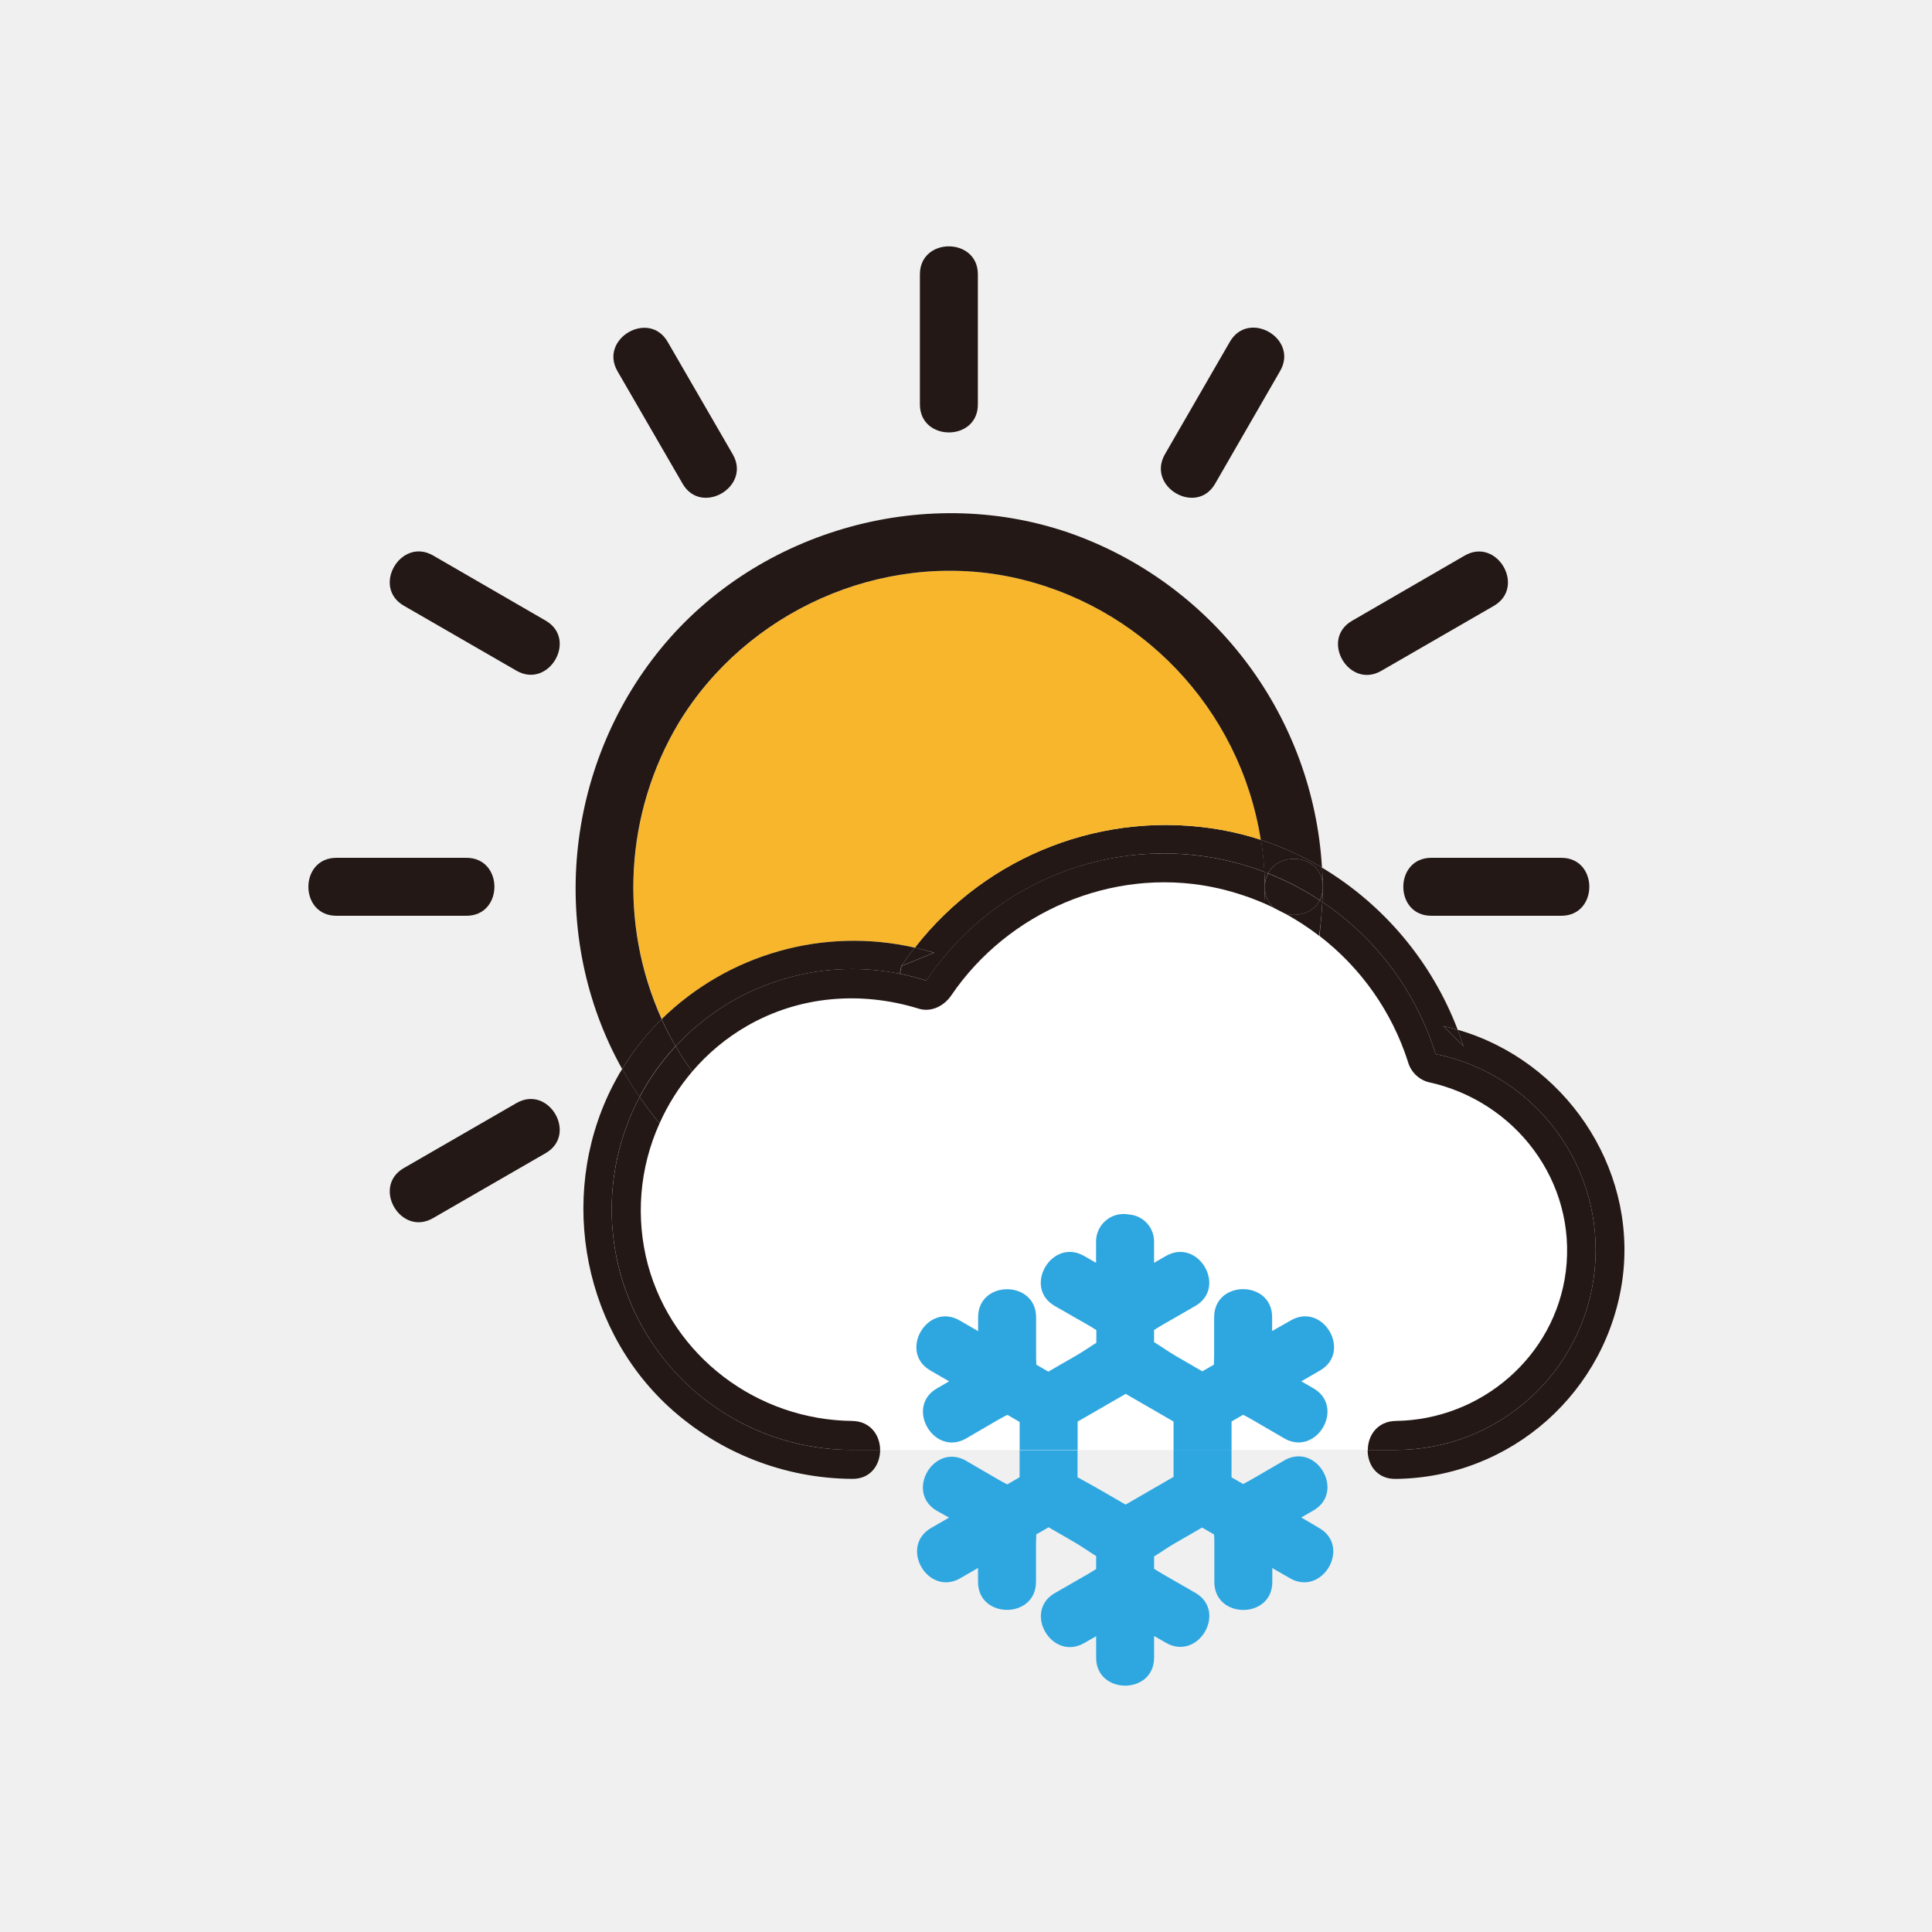
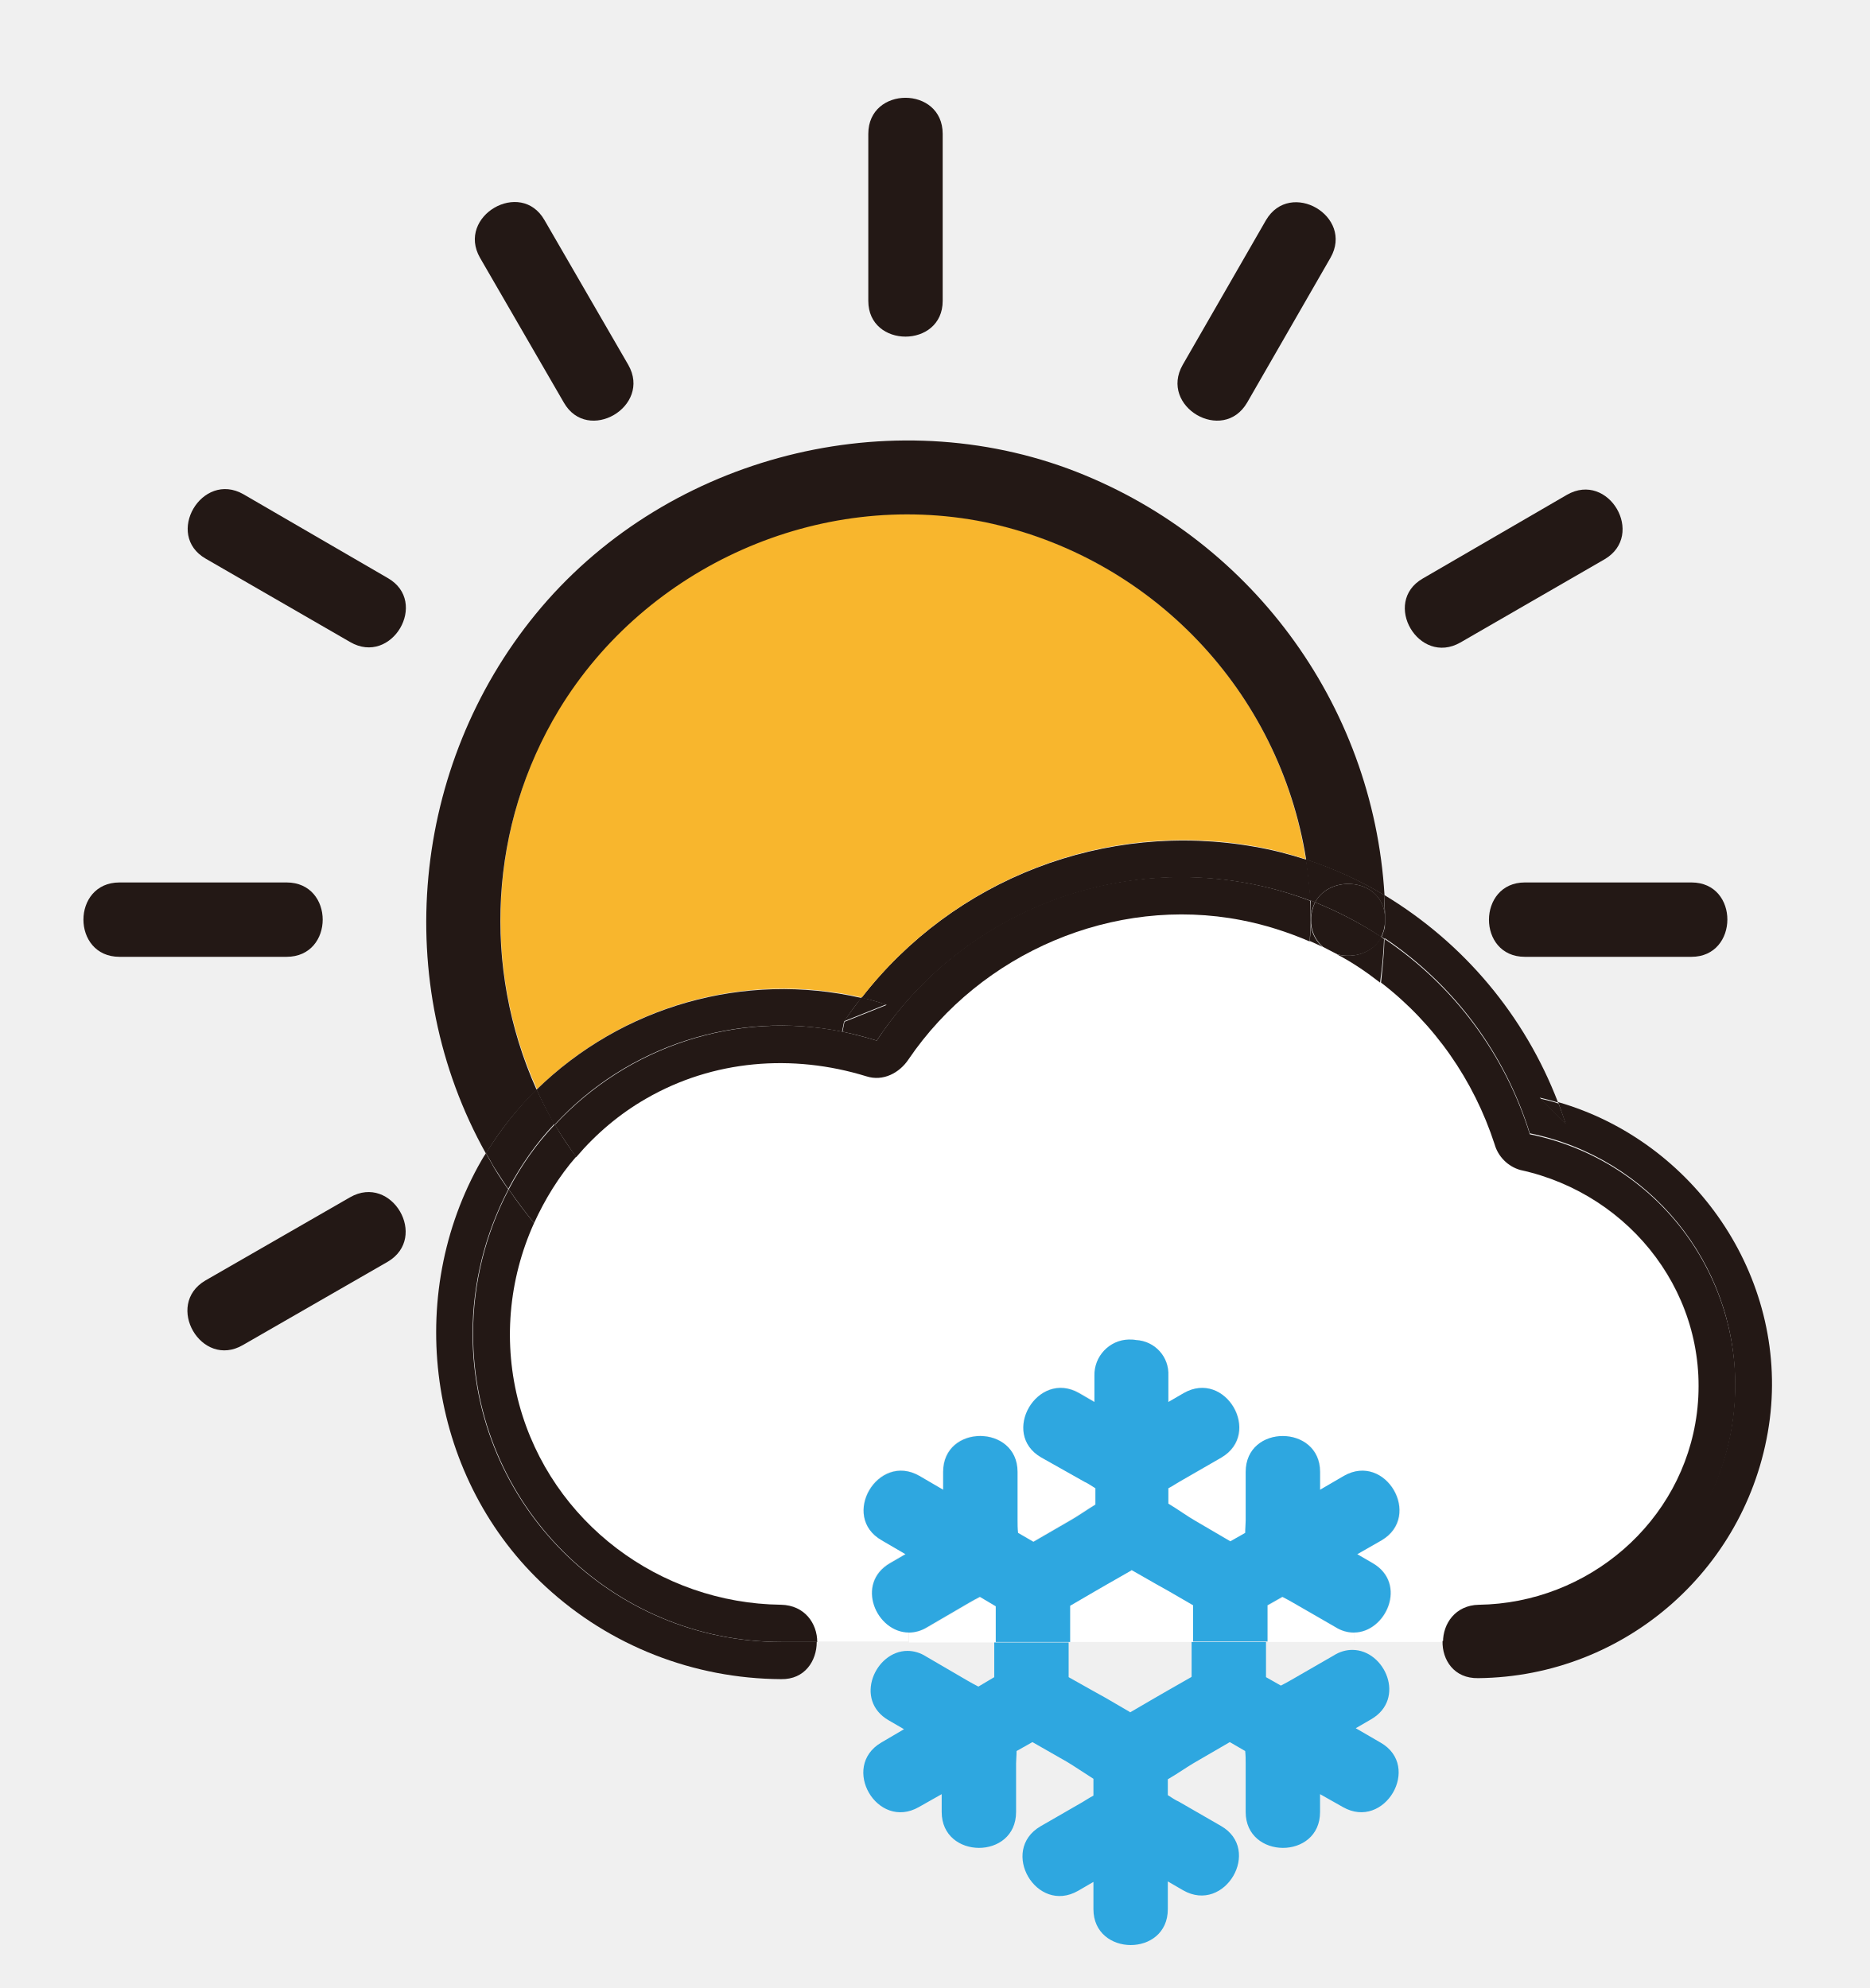
- <svg xmlns="http://www.w3.org/2000/svg" viewBox="0 0 500 500">
-   <defs>
-     <style>.cls-1{fill:#231815;}.cls-2{fill:#fff;}.cls-3{fill:#2ea7e0;}.cls-4{fill:#f8b62d;}</style>
-   </defs>
-   <g data-name="图层 1" id="图层_1">
-     <path class="cls-1" d="M253.07,104.67V71c0-9.65-15-9.67-15,0v33.65C238.07,114.32,253.07,114.34,253.07,104.67ZM245.57,71v0Z" />
-     <path class="cls-1" d="M176.66,125.19c4.83,8.36,17.79.81,13-7.57L172.79,88.47c-4.83-8.36-17.79-.81-13,7.57Zm6.48-3.79L166.31,92.25Z" />
-     <path class="cls-1" d="M87.06,237h33.65c9.65,0,9.67-15,0-15H87.06C77.4,222,77.39,237,87.06,237Zm33.65-7.5h0Z" />
-     <path class="cls-1" d="M314.47,125.19,331.3,96c4.84-8.37-8.12-15.94-13-7.57l-16.83,29.15C296.68,126,309.64,133.55,314.47,125.19Zm10.35-32.93L308,121.4Z" />
-     <path class="cls-2" d="M336.08,375.24H318.72V367.9l3-1.73c.77.4,1.51.79,2.18,1.18l8.45,4.91a7.42,7.42,0,0,0,3.73,1.07Z" />
-     <path class="cls-2" d="M250.05,372.26l8.44-4.91c.66-.38,1.41-.77,2.19-1.18l3.19,1.85v7.22H246.31v-1.91A7.38,7.38,0,0,0,250.05,372.26Z" />
-     <path class="cls-2" d="M303.72,373.7v1.54H278.87V367.9l4.83-2.78,2.58-1.49,4.92-2.84.1-.06,4.92,2.84L298.7,365q2.5,1.45,5,2.9Z" />
-     <path class="cls-2" d="M369.54,280c22.53,4.89,38.5,25.75,35.61,49-2.75,22.09-22,38.41-44,38.7-4.78.07-7.2,3.78-7.24,7.5H336.08v-1.91c6.57,0,10.91-9.92,3.84-14l-3.15-1.82,4.85-2.8c8.35-4.82.81-17.79-7.57-12.95l-4.78,2.75c0-1.19,0-2.39,0-3.59,0-9.65-15-9.67-15,0l0,9.77c0,.76,0,1.62-.07,2.52l-3,1.73-7-4.06c-1.58-.91-3.49-2.28-5.49-3.5v-3.13c.76-.48,1.49-.95,2.18-1.34l8.47-4.87c8.37-4.8.83-17.76-7.57-12.95l-3.08,1.77v-5.32a7,7,0,0,0-6.54-7.19,7.12,7.12,0,0,0-8.46,7.19v5.32l-3.09-1.77c-8.39-4.81-15.95,8.15-7.57,12.95l8.47,4.87c.69.39,1.42.86,2.19,1.34v3.28c-1.78,1.11-3.46,2.29-4.87,3.11L271.27,355l-3.1-1.8c0-.87-.07-1.73-.07-2.51l0-9.77c0-9.65-15-9.67-15,0,0,1.2,0,2.4,0,3.6l-4.77-2.76c-8.38-4.84-15.94,8.12-7.57,12.95l4.84,2.8-3.15,1.82c-7.06,4.11-2.74,14,3.84,14v1.91H227.78c0-3.72-2.44-7.44-7.24-7.5-24.5-.27-46.36-16.59-52.84-40.4a54.63,54.63,0,0,1,3-36.6,55.42,55.42,0,0,1,8.47-13.43,54.08,54.08,0,0,1,14.15-11.78c13.58-7.83,29.54-9.09,44.43-4.5,3.34,1,6.63-.73,8.47-3.44,14.64-21.54,41.42-33.14,67.15-28.1a67.43,67.43,0,0,1,13.82,4.3c.87.38,1.73.78,2.57,1.19s1.94,1,2.89,1.48a67.93,67.93,0,0,1,8.76,5.72,66.91,66.91,0,0,1,22.91,32.59A7.52,7.52,0,0,0,369.54,280Z" />
-     <path class="cls-1" d="M404.07,222c9.67,0,9.65,15,0,15H370.42c-9.67,0-9.65-15,0-15Z" />
-     <path class="cls-1" d="M342.21,233.41a73.85,73.85,0,0,1,29.32,39.37,51.75,51.75,0,0,1-10.34,102.46H354c0-3.72,2.46-7.43,7.24-7.5,22-.29,41.21-16.61,44-38.7,2.89-23.28-13.08-44.14-35.61-49a7.52,7.52,0,0,1-5.24-5.24,66.91,66.91,0,0,0-22.91-32.59C341.8,239.29,342.07,236.36,342.21,233.41Z" />
-     <path class="cls-1" d="M379.05,143.79c8.38-4.84,15.93,8.13,7.57,13l-29.14,16.82c-8.39,4.84-15.93-8.12-7.57-12.95Z" />
-     <path class="cls-1" d="M378.76,270.79l-5.24-5.24c1.27.27,2.5.6,3.73.95C377.79,267.92,378.3,269.34,378.76,270.79Z" />
-     <path class="cls-1" d="M342.32,230.1c0-.19,0-.38,0-.58s0-.34,0-.51c0-1.49-.09-3-.17-4.46a83.66,83.66,0,0,1,35.1,41.95c-1.23-.35-2.46-.68-3.73-.95l5.24,5.24c-.46-1.45-1-2.87-1.51-4.29,27.43,7.88,46.27,35.15,42.73,63.9a59.89,59.89,0,0,1-58.79,52.34c-4.88.07-7.29-3.71-7.24-7.5h7.24a51.75,51.75,0,0,0,10.34-102.46,73.85,73.85,0,0,0-29.32-39.37C342.27,232.31,342.31,231.21,342.32,230.1Z" />
-     <path class="cls-1" d="M341.56,233a7.32,7.32,0,0,0,.76-2.88c0,1.11-.05,2.21-.11,3.31Z" />
-     <path class="cls-3" d="M334.05,341.73c8.38-4.84,15.92,8.13,7.57,12.95l-4.85,2.8,3.15,1.82c7.07,4.11,2.73,14-3.84,14a7.42,7.42,0,0,1-3.73-1.07l-8.45-4.91c-.67-.39-1.41-.78-2.18-1.18l-3,1.73v7.34h-15V367.9q-2.52-1.44-5-2.9l-2.48-1.43-4.92-2.84-.1.06-4.92,2.84-2.58,1.49-4.83,2.78v7.34h-15V368l-3.19-1.85c-.78.41-1.53.8-2.19,1.18l-8.44,4.91a7.38,7.38,0,0,1-3.74,1.07c-6.58,0-10.9-9.92-3.84-14l3.15-1.82-4.84-2.8c-8.37-4.83-.81-17.79,7.57-12.95l4.77,2.76c0-1.2,0-2.4,0-3.6,0-9.67,15-9.65,15,0l0,9.77c0,.78,0,1.64.07,2.51l3.1,1.8,7.56-4.36c1.41-.82,3.09-2,4.87-3.11v-3.28c-.77-.48-1.5-.95-2.19-1.34L273,338c-8.38-4.8-.82-17.76,7.57-12.95l3.09,1.77v-5.32a7.12,7.12,0,0,1,8.46-7.19,7,7,0,0,1,6.54,7.19v5.32l3.08-1.77c8.4-4.81,15.94,8.15,7.57,12.95l-8.47,4.87c-.69.39-1.42.86-2.18,1.34v3.13c2,1.22,3.91,2.59,5.49,3.5l7,4.06,3-1.73c0-.9.07-1.76.07-2.52l0-9.77c0-9.67,15-9.65,15,0,0,1.2,0,2.4,0,3.59Z" />
-     <path class="cls-3" d="M341.42,395.46c8.37,4.83.8,17.79-7.57,13l-4.58-2.65c0,1.2,0,2.4,0,3.6,0,9.67-15,9.65-15,0l0-9.77c0-.78,0-1.64-.07-2.51l-3.1-1.8-7.36,4.25c-1.47.85-3.22,2.09-5.06,3.23V406c.76.48,1.5.95,2.18,1.34l8.47,4.87c8.38,4.8.82,17.76-7.57,12.95l-3.08-1.77V429c0,9.67-15,9.65-15,0v-5.55l-3.09,1.77c-8.39,4.81-15.94-8.15-7.57-12.95l8.47-4.87c.69-.39,1.42-.86,2.19-1.34v-3.36c-1.94-1.2-3.77-2.5-5.3-3.39l-7-4.05-3.19,1.84c0,.9-.08,1.75-.08,2.52l0,9.77c0,9.67-15,9.65-15,0,0-1.2,0-2.4,0-3.6l-4.57,2.65c-8.39,4.84-15.93-8.13-7.58-13l4.65-2.68L242.47,391c-7.07-4.11-2.73-14,3.84-14a7.45,7.45,0,0,1,3.74,1.07l8.44,4.91c.67.39,1.42.78,2.18,1.18l3.2-1.85v-7h15v7L283.7,385l2.68,1.54,4.82,2.79.1.06,4.82-2.79,2.58-1.49,4.92-2.84.1-.06v-7h15v7.12l3,1.73c.78-.41,1.53-.8,2.18-1.18l8.45-4.91a7.35,7.35,0,0,1,3.74-1.07c6.57,0,10.89,9.92,3.83,14l-3.15,1.82Z" />
-     <path class="cls-1" d="M341.56,233c-1.63,3.23-5.6,4.39-8.93,3.48-1-.52-1.91-1-2.89-1.48a7,7,0,0,1-2.41-5.46,7.48,7.48,0,0,1,.84-3.5A73.57,73.57,0,0,1,341.56,233Z" />
-     <path class="cls-1" d="M328.17,226c3.1-5.84,13.76-4.84,14.15,3,0,.17,0,.34,0,.51s0,.39,0,.58a7.32,7.32,0,0,1-.76,2.88A73.57,73.57,0,0,0,328.17,226Z" />
-     <path class="cls-1" d="M332.63,236.46c3.33.91,7.3-.25,8.93-3.48l.65.43c-.14,2.95-.41,5.88-.82,8.77A67.93,67.93,0,0,0,332.63,236.46Z" />
-     <path class="cls-1" d="M327.2,225.64a81.11,81.11,0,0,0-.89-8.29,78.41,78.41,0,0,1,15.84,7.2c.08,1.48.15,3,.17,4.46-.39-7.83-11.05-8.83-14.15-3Z" />
-     <path class="cls-1" d="M328.17,226a7.48,7.48,0,0,0-.84,3.5c0-1.3-.06-2.59-.13-3.88Z" />
-     <path class="cls-1" d="M327.33,229.52a7,7,0,0,0,2.41,5.46c-.84-.41-1.7-.81-2.57-1.19C327.26,232.38,327.32,231,327.33,229.52Z" />
-     <path class="cls-1" d="M301.11,220.88a73.53,73.53,0,0,1,26.09,4.76c.07,1.29.12,2.58.13,3.88s-.07,2.86-.16,4.27a67.43,67.43,0,0,0-13.82-4.3c-25.73-5-52.51,6.56-67.15,28.1-1.84,2.71-5.13,4.47-8.47,3.44-14.89-4.59-30.85-3.33-44.43,4.5a54.08,54.08,0,0,0-14.15,11.78,74.24,74.24,0,0,1-4.29-6.54,62.19,62.19,0,0,1,58-18.76,62.94,62.94,0,0,1,6.87,1.79A73.63,73.63,0,0,1,301.11,220.88Z" />
-     <path class="cls-1" d="M236.74,245.25A82.28,82.28,0,0,1,316,214.76a77.68,77.68,0,0,1,10.36,2.59,81.11,81.11,0,0,1,.89,8.29,73.75,73.75,0,0,0-87.48,28.16,62.94,62.94,0,0,0-6.87-1.79l.4-2,8.47-3.45C240.07,246.06,238.41,245.63,236.74,245.25Z" />
-     <path class="cls-4" d="M175.63,187.13c17.54-28.95,52.48-44.6,85.76-37.86a82.65,82.65,0,0,1,64.92,68.08A77.68,77.68,0,0,0,316,214.76a82.28,82.28,0,0,0-79.21,30.49,71.07,71.07,0,0,0-65.5,18.5A83,83,0,0,1,175.63,187.13Z" />
-     <path class="cls-1" d="M241.72,246.57,233.25,250c1.11-1.64,2.28-3.23,3.49-4.77C238.41,245.63,240.07,246.06,241.72,246.57Z" />
-     <path class="cls-1" d="M171.24,263.75a71.07,71.07,0,0,1,65.5-18.5c-1.21,1.54-2.38,3.13-3.49,4.77l-.4,2a62.19,62.19,0,0,0-58,18.76A78.9,78.9,0,0,1,171.24,263.75Z" />
-     <path class="cls-1" d="M158.31,313a62.23,62.23,0,0,0,62.23,62.23h7.24c0,3.78-2.38,7.56-7.24,7.5a70.88,70.88,0,0,1-47.42-18.61c-23.28-21.42-28.82-57.14-13.66-84.79.5-.92,1-1.82,1.57-2.7.53.95,1.08,1.91,1.65,2.85.91,1.51,1.87,3,2.86,4.41A61.89,61.89,0,0,0,158.31,313Z" />
-     <path class="cls-1" d="M174.86,270.77a74.24,74.24,0,0,0,4.29,6.54,55.42,55.42,0,0,0-8.47,13.43c-1.81-2.19-3.52-4.48-5.14-6.84A61.51,61.51,0,0,1,174.86,270.77Z" />
-     <path class="cls-1" d="M171.24,263.75A68.18,68.18,0,0,0,161,276.64c-19.27-34.5-15-78.17,10-108.76,25.37-31.05,69.58-43.24,107.27-29.42a97.94,97.94,0,0,1,63.86,86.09,78.41,78.41,0,0,0-15.84-7.2,82.65,82.65,0,0,0-64.92-68.08c-33.28-6.74-68.22,8.91-85.76,37.86A83,83,0,0,0,171.24,263.75Z" />
-     <path class="cls-1" d="M161,276.64a68.18,68.18,0,0,1,10.21-12.89,78.9,78.9,0,0,0,3.62,7,61.51,61.51,0,0,0-9.32,13.13c-1-1.44-1.95-2.9-2.86-4.41C162.11,278.55,161.56,277.59,161,276.64Z" />
-     <path class="cls-1" d="M227.78,375.24h-7.24a62.23,62.23,0,0,1-55-91.34c1.62,2.36,3.33,4.65,5.14,6.84a54.63,54.63,0,0,0-3,36.6c6.48,23.81,28.34,40.13,52.84,40.4C225.34,367.8,227.75,371.52,227.78,375.24Z" />
-     <path class="cls-1" d="M141.22,160.62c8.37,4.83.8,17.79-7.57,12.95L104.5,156.75c-8.36-4.84-.8-17.79,7.57-13Z" />
-     <path class="cls-1" d="M133.65,285.48c8.38-4.84,15.93,8.12,7.57,12.95l-29.15,16.82c-8.38,4.85-15.92-8.12-7.57-12.95Z" />
+ <svg xmlns="http://www.w3.org/2000/svg" version="1.1" id="Layer_1" x="0px" y="0px" viewBox="0 0 377 401" style="enable-background:new 0 0 377 401;" xml:space="preserve">
+   <style type="text/css">
+ 	.st0{fill:#231815;}
+ 	.st1{fill:#FFFFFF;}
+ 	.st2{fill:#2EA7E0;}
+ 	.st3{fill:#F8B62D;}
+ </style>
+   <g id="图层_1">
+     <path class="st0" d="M190.1,60.7V27c0-9.7-15-9.7-15,0v33.7C175.1,70.3,190.1,70.3,190.1,60.7z M182.6,27L182.6,27z" />
+     <path class="st0" d="M113.7,81.2c4.8,8.4,17.8,0.8,13-7.6l-16.9-29.2c-4.8-8.4-17.8-0.8-13,7.6L113.7,81.2z M120.1,77.4l-16.8-29.2   L120.1,77.4z" />
+     <path class="st0" d="M24.1,193h33.7c9.7,0,9.7-15,0-15H24.1C14.4,178,14.4,193,24.1,193z M57.7,185.5L57.7,185.5z" />
+     <path class="st0" d="M251.5,81.2L268.3,52c4.8-8.4-8.1-15.9-13-7.6l-16.8,29.2C233.7,82,246.6,89.6,251.5,81.2z M261.8,48.3   L245,77.4L261.8,48.3z" />
+     <path class="st1" d="M273.1,331.2h-17.4v-7.3l3-1.7c0.8,0.4,1.5,0.8,2.2,1.2l8.5,4.9c1.1,0.7,2.4,1.1,3.7,1.1L273.1,331.2z" />
+     <path class="st1" d="M187.1,328.3l8.4-4.9c0.7-0.4,1.4-0.8,2.2-1.2l3.2,1.9v7.2h-17.6v-1.9C184.6,329.3,185.9,328.9,187.1,328.3z" />
+     <path class="st1" d="M240.7,329.7v1.5h-24.9v-7.3l4.8-2.8l2.6-1.5l4.9-2.8l0.1-0.1l4.9,2.8l2.5,1.4c1.7,1,3.3,1.9,5,2.9   L240.7,329.7z" />
+     <path class="st1" d="M306.5,236c22.5,4.9,38.5,25.8,35.6,49c-2.8,22.1-22,38.4-44,38.7c-4.8,0.1-7.2,3.8-7.2,7.5h-17.8v-1.9   c6.6,0,10.9-9.9,3.8-14l-3.1-1.8l4.9-2.8c8.4-4.8,0.8-17.8-7.6-13l-4.8,2.8c0-1.2,0-2.4,0-3.6c0-9.6-15-9.7-15,0v9.8   c0,0.8,0,1.6-0.1,2.5l-3,1.7l-7-4.1c-1.6-0.9-3.5-2.3-5.5-3.5v-3.1c0.8-0.5,1.5-1,2.2-1.3l8.5-4.9c8.4-4.8,0.8-17.8-7.6-13   l-3.1,1.8v-5.3c0.1-3.8-2.8-6.9-6.5-7.2c-3.9-0.7-7.6,1.8-8.3,5.6c-0.1,0.5-0.1,1-0.1,1.5v5.3l-3.1-1.8c-8.4-4.8-16,8.1-7.6,13   l8.5,4.9c0.7,0.4,1.4,0.9,2.2,1.3v3.3c-1.8,1.1-3.5,2.3-4.9,3.1l-7.6,4.4l-3.1-1.8c0-0.9-0.1-1.7-0.1-2.5v-9.8c0-9.6-15-9.7-15,0   c0,1.2,0,2.4,0,3.6l-4.8-2.8c-8.4-4.8-15.9,8.1-7.6,13l4.8,2.8l-3.1,1.8c-7.1,4.1-2.7,14,3.8,14v1.9h-18.5c0-3.7-2.4-7.4-7.2-7.5   c-24.5-0.3-46.4-16.6-52.8-40.4c-3.3-12.2-2.2-25.1,3-36.6c2.2-4.9,5-9.4,8.5-13.4c4-4.7,8.8-8.7,14.1-11.8   c13.6-7.8,29.5-9.1,44.4-4.5c3.3,1,6.6-0.7,8.5-3.4c14.6-21.5,41.4-33.1,67.1-28.1c4.7,0.9,9.4,2.4,13.8,4.3   c0.9,0.4,1.7,0.8,2.6,1.2s1.9,1,2.9,1.5c3.1,1.7,6,3.6,8.8,5.7c10.8,8.3,18.8,19.7,22.9,32.6C302,233.3,304,235.3,306.5,236z" />
+     <path class="st0" d="M341.1,178c9.7,0,9.6,15,0,15h-33.6c-9.7,0-9.6-15,0-15H341.1z" />
+     <path class="st0" d="M279.2,189.4c14,9.4,24.3,23.3,29.3,39.4c28,5.7,46.1,33,40.4,61c-4.9,24.1-26.1,41.4-50.7,41.4H291   c0-3.7,2.5-7.4,7.2-7.5c22-0.3,41.2-16.6,44-38.7c2.9-23.3-13.1-44.1-35.6-49c-2.5-0.7-4.5-2.7-5.2-5.2   c-4.2-12.9-12.1-24.3-22.9-32.6C278.8,195.3,279.1,192.4,279.2,189.4z" />
+     <path class="st0" d="M316,99.8c8.4-4.8,15.9,8.1,7.6,13l-29.1,16.8c-8.4,4.8-15.9-8.1-7.6-12.9L316,99.8z" />
+     <path class="st0" d="M315.8,226.8l-5.2-5.2c1.3,0.3,2.5,0.6,3.7,1C314.8,223.9,315.3,225.3,315.8,226.8z" />
+     <path class="st0" d="M279.3,186.1c0-0.2,0-0.4,0-0.6s0-0.3,0-0.5c0-1.5-0.1-3-0.2-4.5c16.1,9.7,28.4,24.4,35.1,41.9   c-1.2-0.4-2.5-0.7-3.7-1l5.2,5.2c-0.5-1.5-1-2.9-1.5-4.3c27.4,7.9,46.3,35.1,42.7,63.9c-3.8,29.7-28.9,52-58.8,52.3   c-4.9,0.1-7.3-3.7-7.2-7.5h7.2c28.6,0,51.8-23.2,51.8-51.7c0-24.6-17.3-45.8-41.4-50.7c-5-16.1-15.3-30-29.3-39.4   C279.3,188.3,279.3,187.2,279.3,186.1z" />
+     <path class="st0" d="M278.6,189c0.4-0.9,0.7-1.9,0.8-2.9c0,1.1,0,2.2-0.1,3.3L278.6,189z" />
+     <path class="st2" d="M271,297.7c8.4-4.8,15.9,8.1,7.6,13l-4.9,2.8l3.1,1.8c7.1,4.1,2.7,14-3.8,14c-1.3,0-2.6-0.4-3.7-1.1l-8.5-4.9   c-0.7-0.4-1.4-0.8-2.2-1.2l-3,1.7v7.3h-15v-7.3c-1.7-1-3.3-1.9-5-2.9l-2.5-1.4l-4.9-2.8l-0.1,0.1l-4.9,2.8l-2.6,1.5l-4.8,2.8v7.3   h-15V324l-3.2-1.9c-0.8,0.4-1.5,0.8-2.2,1.2l-8.4,4.9c-1.1,0.7-2.4,1.1-3.7,1.1c-6.6,0-10.9-9.9-3.8-14l3.1-1.8l-4.8-2.8   c-8.4-4.8-0.8-17.8,7.6-13l4.8,2.8c0-1.2,0-2.4,0-3.6c0-9.7,15-9.6,15,0v9.8c0,0.8,0,1.6,0.1,2.5l3.1,1.8l7.6-4.4   c1.4-0.8,3.1-2,4.9-3.1v-3.3c-0.8-0.5-1.5-1-2.2-1.3L210,294c-8.4-4.8-0.8-17.8,7.6-13l3.1,1.8v-5.3c-0.1-3.9,3-7.2,6.9-7.3   c0.5,0,1,0,1.5,0.1c3.8,0.2,6.7,3.4,6.5,7.2v5.3l3.1-1.8c8.4-4.8,15.9,8.1,7.6,13l-8.5,4.9c-0.7,0.4-1.4,0.9-2.2,1.3v3.1   c2,1.2,3.9,2.6,5.5,3.5l7,4.1l3-1.7c0-0.9,0.1-1.8,0.1-2.5v-9.8c0-9.7,15-9.6,15,0c0,1.2,0,2.4,0,3.6L271,297.7z" />
+     <path class="st2" d="M278.4,351.5c8.4,4.8,0.8,17.8-7.6,13l-4.6-2.6c0,1.2,0,2.4,0,3.6c0,9.7-15,9.6-15,0v-9.8c0-0.8,0-1.6-0.1-2.5   l-3.1-1.8l-7.4,4.3c-1.5,0.9-3.2,2.1-5.1,3.2v3.2c0.8,0.5,1.5,1,2.2,1.3l8.5,4.9c8.4,4.8,0.8,17.8-7.6,13l-3.1-1.8v5.6   c0,9.7-15,9.6-15,0v-5.5l-3.1,1.8c-8.4,4.8-15.9-8.1-7.6-13l8.5-4.9c0.7-0.4,1.4-0.9,2.2-1.3v-3.4c-1.9-1.2-3.8-2.5-5.3-3.4l-7-4   l-3.2,1.8c0,0.9-0.1,1.8-0.1,2.5v9.8c0,9.7-15,9.6-15,0c0-1.2,0-2.4,0-3.6l-4.6,2.6c-8.4,4.8-15.9-8.1-7.6-13l4.6-2.7l-3.1-1.8   c-7.1-4.1-2.7-14,3.8-14c1.3,0,2.6,0.4,3.7,1.1l8.4,4.9c0.7,0.4,1.4,0.8,2.2,1.2l3.2-1.9v-7h15v7l4.8,2.7l2.7,1.5l4.8,2.8l0.1,0.1   l4.8-2.8l2.6-1.5l4.9-2.8l0.1-0.1v-7h15v7.1l3,1.7c0.8-0.4,1.5-0.8,2.2-1.2l8.5-4.9c1.1-0.7,2.4-1.1,3.7-1.1c6.6,0,10.9,9.9,3.8,14   l-3.1,1.8L278.4,351.5z" />
+     <path class="st0" d="M278.6,189c-1.6,3.2-5.6,4.4-8.9,3.5c-1-0.5-1.9-1-2.9-1.5c-1.6-1.4-2.5-3.4-2.4-5.5c0-1.2,0.3-2.4,0.8-3.5   C269.9,183.9,274.3,186.2,278.6,189z" />
+     <path class="st0" d="M265.2,182c3.1-5.8,13.8-4.8,14.1,3c0,0.2,0,0.3,0,0.5s0,0.4,0,0.6c-0.1,1-0.3,2-0.8,2.9   C274.3,186.2,269.9,183.9,265.2,182z" />
+     <path class="st0" d="M269.6,192.5c3.3,0.9,7.3-0.3,8.9-3.5l0.6,0.4c-0.1,2.9-0.4,5.9-0.8,8.8C275.6,196.1,272.7,194.1,269.6,192.5z   " />
+     <path class="st0" d="M264.2,181.6c-0.2-2.8-0.5-5.5-0.9-8.3c5.5,1.8,10.8,4.2,15.8,7.2c0.1,1.5,0.1,3,0.2,4.5   c-0.4-7.8-11-8.8-14.1-3L264.2,181.6z" />
+     <path class="st0" d="M265.2,182c-0.6,1.1-0.8,2.3-0.8,3.5c0-1.3-0.1-2.6-0.1-3.9L265.2,182z" />
+     <path class="st0" d="M264.3,185.5c-0.1,2.1,0.8,4.1,2.4,5.5c-0.8-0.4-1.7-0.8-2.6-1.2C264.3,188.4,264.3,187,264.3,185.5z" />
+     <path class="st0" d="M238.1,176.9c8.9,0,17.8,1.6,26.1,4.8c0.1,1.3,0.1,2.6,0.1,3.9s-0.1,2.9-0.2,4.3c-4.4-1.9-9.1-3.4-13.8-4.3   c-25.7-5-52.5,6.6-67.1,28.1c-1.8,2.7-5.1,4.5-8.5,3.4c-14.9-4.6-30.9-3.3-44.4,4.5c-5.4,3.1-10.1,7.1-14.1,11.8   c-1.5-2.1-3-4.3-4.3-6.5c14.7-15.9,36.7-23.1,58-18.8c2.3,0.5,4.6,1.1,6.9,1.8C190.4,189.2,213.4,176.9,238.1,176.9z" />
+     <path class="st0" d="M173.7,201.3c18.7-24.1,49.2-35.8,79.3-30.5c3.5,0.6,7,1.5,10.4,2.6c0.4,2.7,0.7,5.5,0.9,8.3   c-32.2-12.1-68.4-0.5-87.5,28.2c-2.3-0.7-4.5-1.3-6.9-1.8l0.4-2l8.5-3.4C177.1,202.1,175.4,201.6,173.7,201.3z" />
+     <path class="st3" d="M112.6,143.1c17.5-28.9,52.5-44.6,85.8-37.9c33.7,7,59.6,34.1,64.9,68.1c-3.4-1.1-6.8-2-10.3-2.6   c-30-5.3-60.5,6.4-79.2,30.5c-23.6-5.4-48.2,1.6-65.5,18.5C97.1,195,98.8,166.4,112.6,143.1z" />
+     <path class="st0" d="M178.7,202.6l-8.5,3.4c1.1-1.6,2.3-3.2,3.5-4.8C175.4,201.6,177.1,202.1,178.7,202.6z" />
+     <path class="st0" d="M108.2,219.8c17.3-16.9,41.9-23.9,65.5-18.5c-1.2,1.5-2.4,3.1-3.5,4.8l-0.4,2c-21.3-4.3-43.3,2.8-58,18.8   C110.5,224.5,109.3,222.2,108.2,219.8z" />
+     <path class="st0" d="M95.3,269c0,34.4,27.9,62.2,62.2,62.2c0,0,0,0,0,0h7.2c0,3.8-2.4,7.6-7.2,7.5c-17.6-0.1-34.5-6.7-47.4-18.6   c-23.3-21.4-28.8-57.1-13.7-84.8c0.5-0.9,1-1.8,1.6-2.7c0.5,1,1.1,1.9,1.6,2.9c0.9,1.5,1.9,3,2.9,4.4   C97.8,248.9,95.3,258.9,95.3,269z" />
+     <path class="st0" d="M111.9,226.8c1.3,2.3,2.7,4.4,4.3,6.5c-3.5,4-6.3,8.6-8.5,13.4c-1.8-2.2-3.5-4.5-5.1-6.8   C105.1,235.1,108.2,230.7,111.9,226.8z" />
+     <path class="st0" d="M108.2,219.8c-3.9,3.9-7.4,8.2-10.2,12.9c-19.3-34.5-15-78.2,10-108.8c25.4-31.1,69.6-43.2,107.3-29.4   c36.5,13.5,61.6,47.3,63.9,86.1c-5-3-10.3-5.4-15.8-7.2c-5.4-34-31.2-61.1-64.9-68.1c-33.3-6.7-68.2,8.9-85.8,37.9   C98.7,166.4,97.1,195,108.2,219.8z" />
+     <path class="st0" d="M98,232.6c2.9-4.7,6.3-9,10.2-12.9c1.1,2.4,2.3,4.7,3.6,7c-3.7,3.9-6.8,8.4-9.3,13.1c-1-1.4-1.9-2.9-2.9-4.4   C99.1,234.5,98.6,233.6,98,232.6z" />
+     <path class="st0" d="M164.8,331.2h-7.2c-34.4,0-62.2-27.9-62.2-62.2c0-10.1,2.5-20.1,7.2-29.1c1.6,2.4,3.3,4.6,5.1,6.8   c-5.2,11.5-6.3,24.4-3,36.6c6.5,23.8,28.3,40.1,52.8,40.4C162.3,323.8,164.8,327.5,164.8,331.2z" />
+     <path class="st0" d="M78.2,116.6c8.4,4.8,0.8,17.8-7.6,12.9l-29.1-16.8c-8.4-4.8-0.8-17.8,7.6-13L78.2,116.6z" />
+     <path class="st0" d="M70.6,241.5c8.4-4.8,15.9,8.1,7.6,13l-29.2,16.8c-8.4,4.9-15.9-8.1-7.6-13L70.6,241.5z" />
  </g>
</svg>
